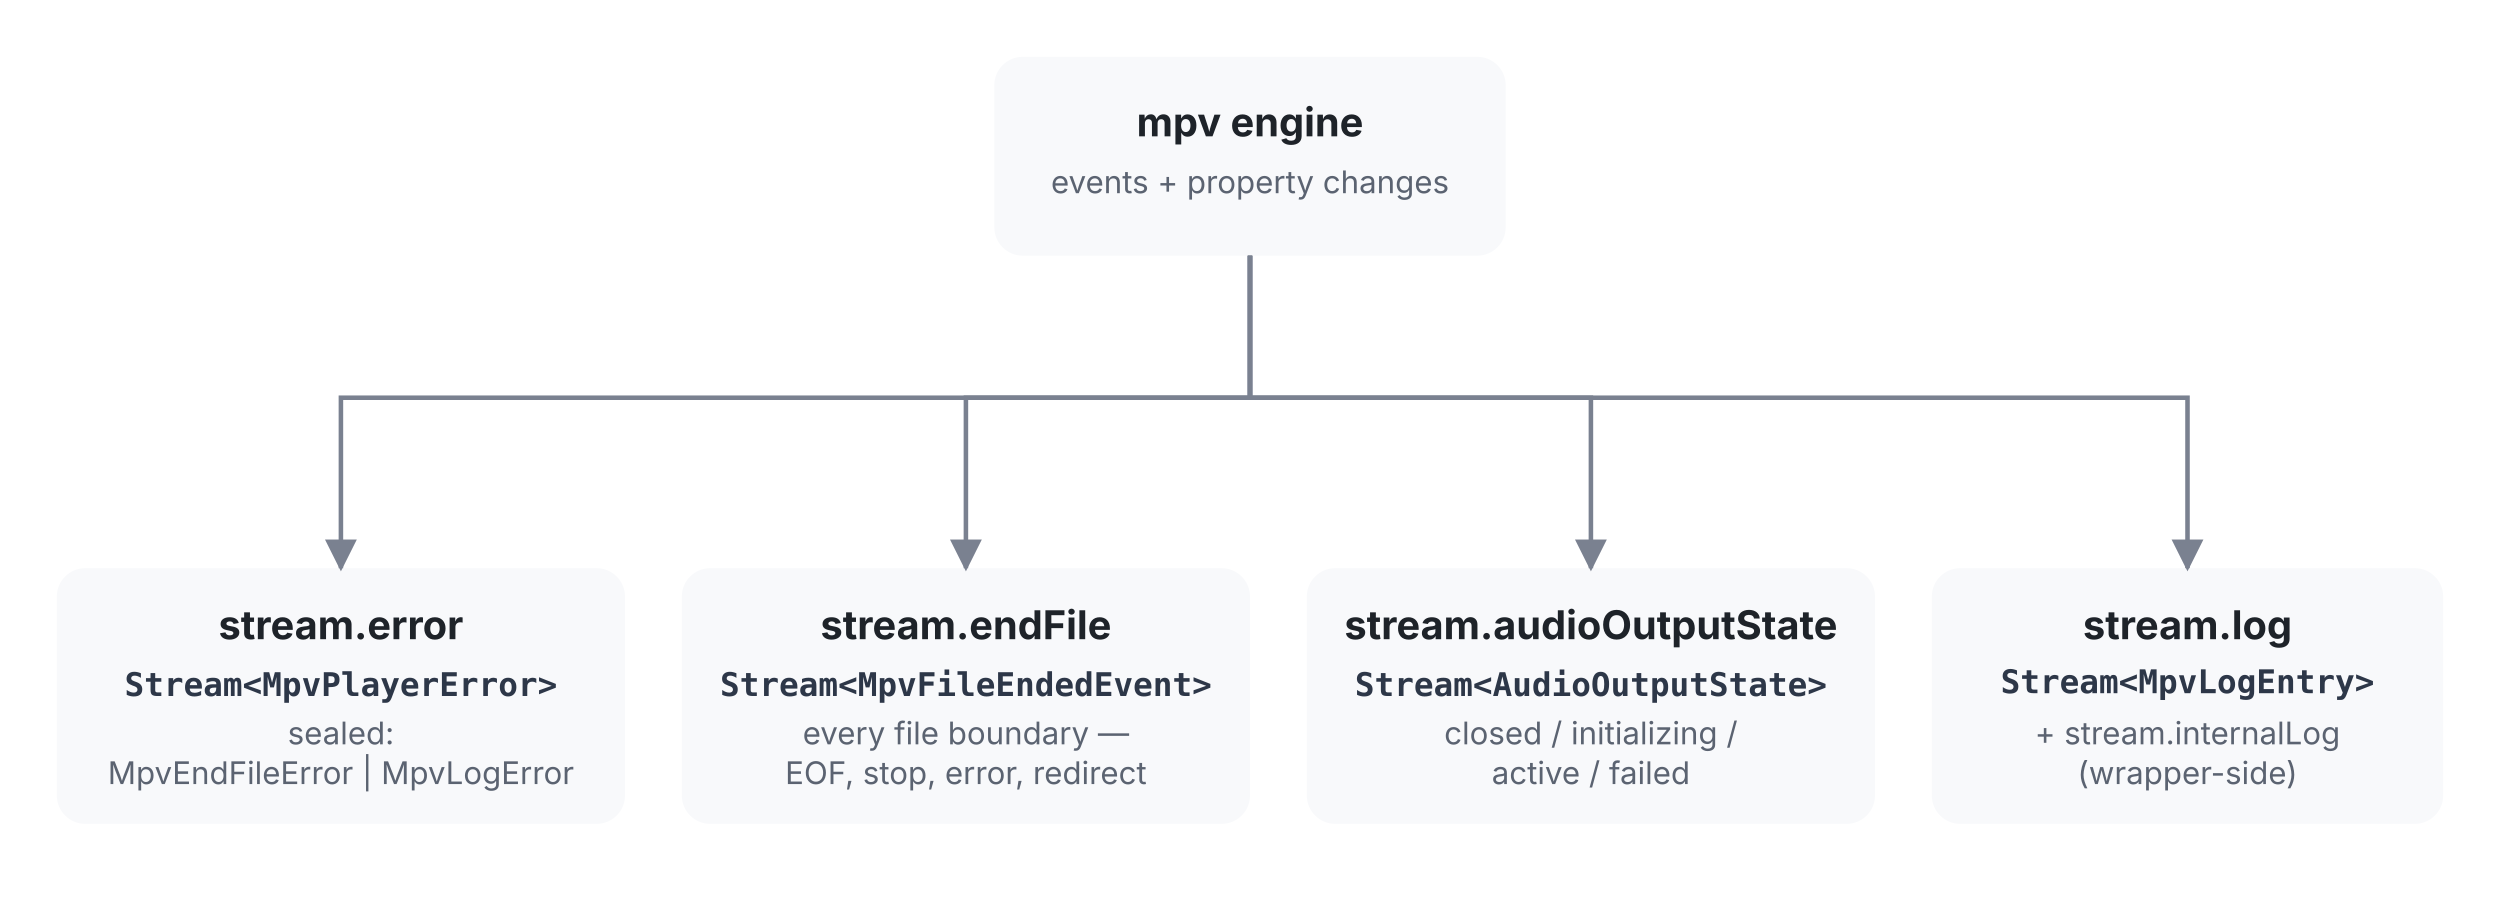
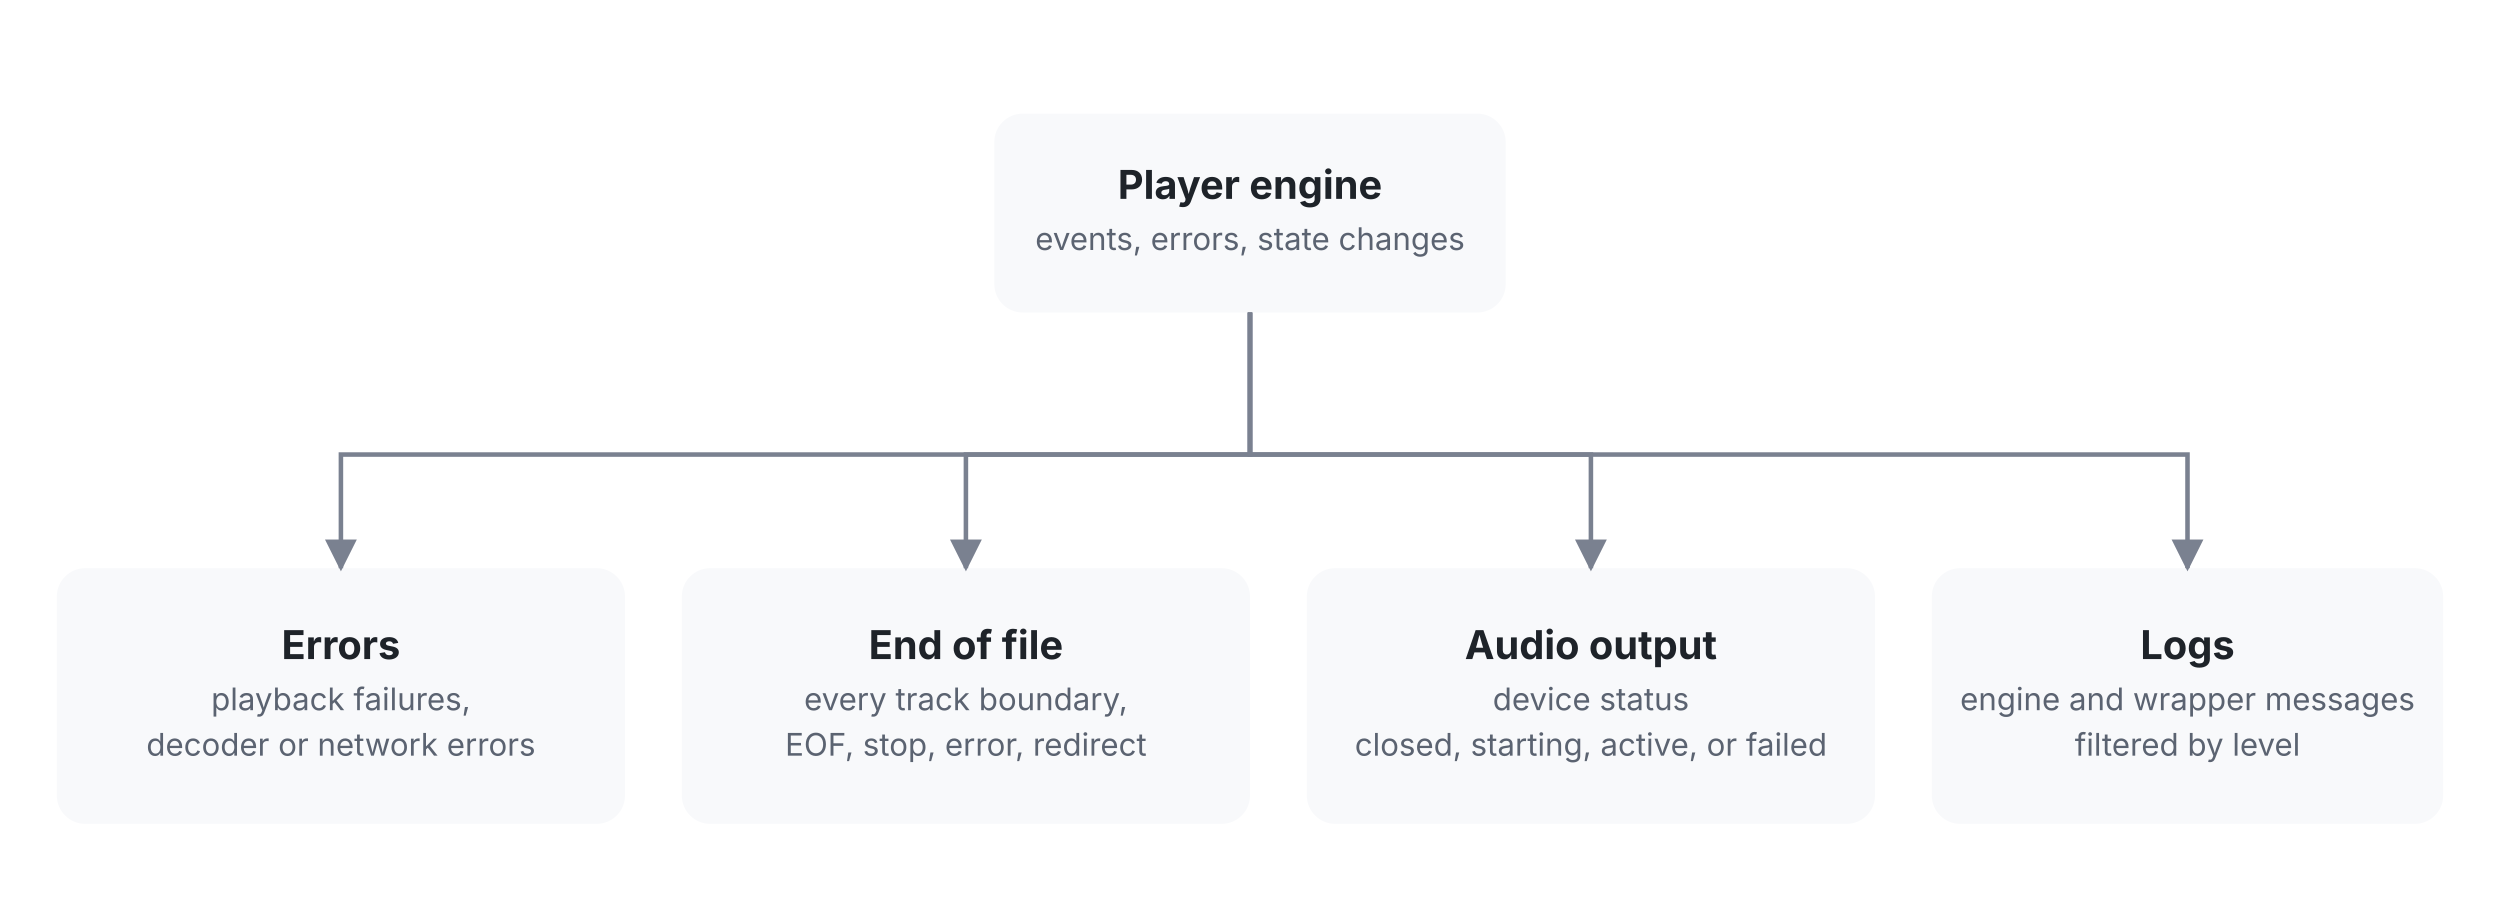
<svg xmlns="http://www.w3.org/2000/svg" viewBox="0 0 880 320" font-family="system-ui, -apple-system, sans-serif" font-size="13" role="img" aria-label="Error and log streams">
  <defs>
    <marker id="ar2" viewBox="0 0 10 10" refX="9" refY="5" markerWidth="7" markerHeight="7" orient="auto-start-reverse">
      <path d="M0,0 L10,5 L0,10 z" fill="#7a8190" />
    </marker>
  </defs>
  <style>
-     rect       { rx: 10; ry: 10; fill: #f8f9fb; }
-     .title     { font-weight: 700; fill: #1e2329; font-size: 14px; }
-     .sub       { fill: #5b6371; font-size: 11px; }
-     .typename  { font-family: 'SF Mono', Menlo, monospace; font-size: 11.5px; fill: #2d3748; font-weight: 600; }
-     .arrow     { stroke: #7a8190; stroke-width: 1.6; fill: none; marker-end: url(#ar2); }
+     rect     { rx: 10; ry: 10; fill: #f8f9fb; }
+     .title   { font-weight: 700; fill: #1e2329; font-size: 14px; }
+     .sub     { fill: #5b6371; font-size: 11px; }
+     .arrow   { stroke: #7a8190; stroke-width: 1.6; fill: none; marker-end: url(#ar2); }
+     .h       { font-weight: 700; fill: #1e2329; font-size: 14px; }
  </style>
-   <rect x="350" y="20" width="180" height="70" />
-   <text class="title" x="440" y="48" text-anchor="middle">mpv engine</text>
-   <text class="sub" x="440" y="68" text-anchor="middle">events + property changes</text>
+   <rect x="350" y="40" width="180" height="70" />
+   <text class="title" x="440" y="70" text-anchor="middle">Player engine</text>
+   <text class="sub" x="440" y="88" text-anchor="middle">events, errors, state changes</text>
  <rect x="20" y="200" width="200" height="90" />
-   <text class="title" x="120" y="225" text-anchor="middle">stream.error</text>
-   <text class="typename" x="120" y="245" text-anchor="middle">Stream&lt;MpvPlayerError&gt;</text>
-   <text class="sub" x="120" y="262" text-anchor="middle">sealed:</text>
-   <text class="sub" x="120" y="276" text-anchor="middle">MpvEndFileError | MpvLogError</text>
+   <text class="title" x="120" y="232" text-anchor="middle">Errors</text>
+   <text class="sub" x="120" y="250" text-anchor="middle">playback failures,</text>
+   <text class="sub" x="120" y="266" text-anchor="middle">decoder or network errors</text>
  <rect x="240" y="200" width="200" height="90" />
-   <text class="title" x="340" y="225" text-anchor="middle">stream.endFile</text>
-   <text class="typename" x="340" y="245" text-anchor="middle">Stream&lt;MpvFileEndedEvent&gt;</text>
-   <text class="sub" x="340" y="262" text-anchor="middle">every file boundary —</text>
-   <text class="sub" x="340" y="276" text-anchor="middle">EOF, stop, error, redirect</text>
+   <text class="title" x="340" y="232" text-anchor="middle">End of file</text>
+   <text class="sub" x="340" y="250" text-anchor="middle">every track boundary,</text>
+   <text class="sub" x="340" y="266" text-anchor="middle">EOF, stop, error, redirect</text>
  <rect x="460" y="200" width="200" height="90" />
-   <text class="title" x="560" y="225" text-anchor="middle">stream.audioOutputState</text>
-   <text class="typename" x="560" y="245" text-anchor="middle">Stream&lt;AudioOutputState&gt;</text>
-   <text class="sub" x="560" y="262" text-anchor="middle">closed / initializing /</text>
-   <text class="sub" x="560" y="276" text-anchor="middle">active / failed</text>
+   <text class="title" x="560" y="232" text-anchor="middle">Audio output</text>
+   <text class="sub" x="560" y="250" text-anchor="middle">device status</text>
+   <text class="sub" x="560" y="266" text-anchor="middle">closed, starting, active, or failed</text>
  <rect x="680" y="200" width="180" height="90" />
-   <text class="title" x="770" y="225" text-anchor="middle">stream.log</text>
-   <text class="typename" x="770" y="244" text-anchor="middle">Stream&lt;MpvLogEntry&gt;</text>
-   <text class="sub" x="770" y="262" text-anchor="middle">+ stream.internalLog</text>
-   <text class="sub" x="770" y="276" text-anchor="middle">(wrapper-side)</text>
-   <path class="arrow" d="M440,90 V140 H120 V200" />
-   <path class="arrow" d="M440,90 V140 H340 V200" />
-   <path class="arrow" d="M440,90 V140 H560 V200" />
-   <path class="arrow" d="M440,90 V140 H770 V200" />
+   <text class="title" x="770" y="232" text-anchor="middle">Logs</text>
+   <text class="sub" x="770" y="250" text-anchor="middle">engine and wrapper messages</text>
+   <text class="sub" x="770" y="266" text-anchor="middle">filtered by level</text>
+   <path class="arrow" d="M440,110 V160 H120 V200" />
+   <path class="arrow" d="M440,110 V160 H340 V200" />
+   <path class="arrow" d="M440,110 V160 H560 V200" />
+   <path class="arrow" d="M440,110 V160 H770 V200" />
</svg>
